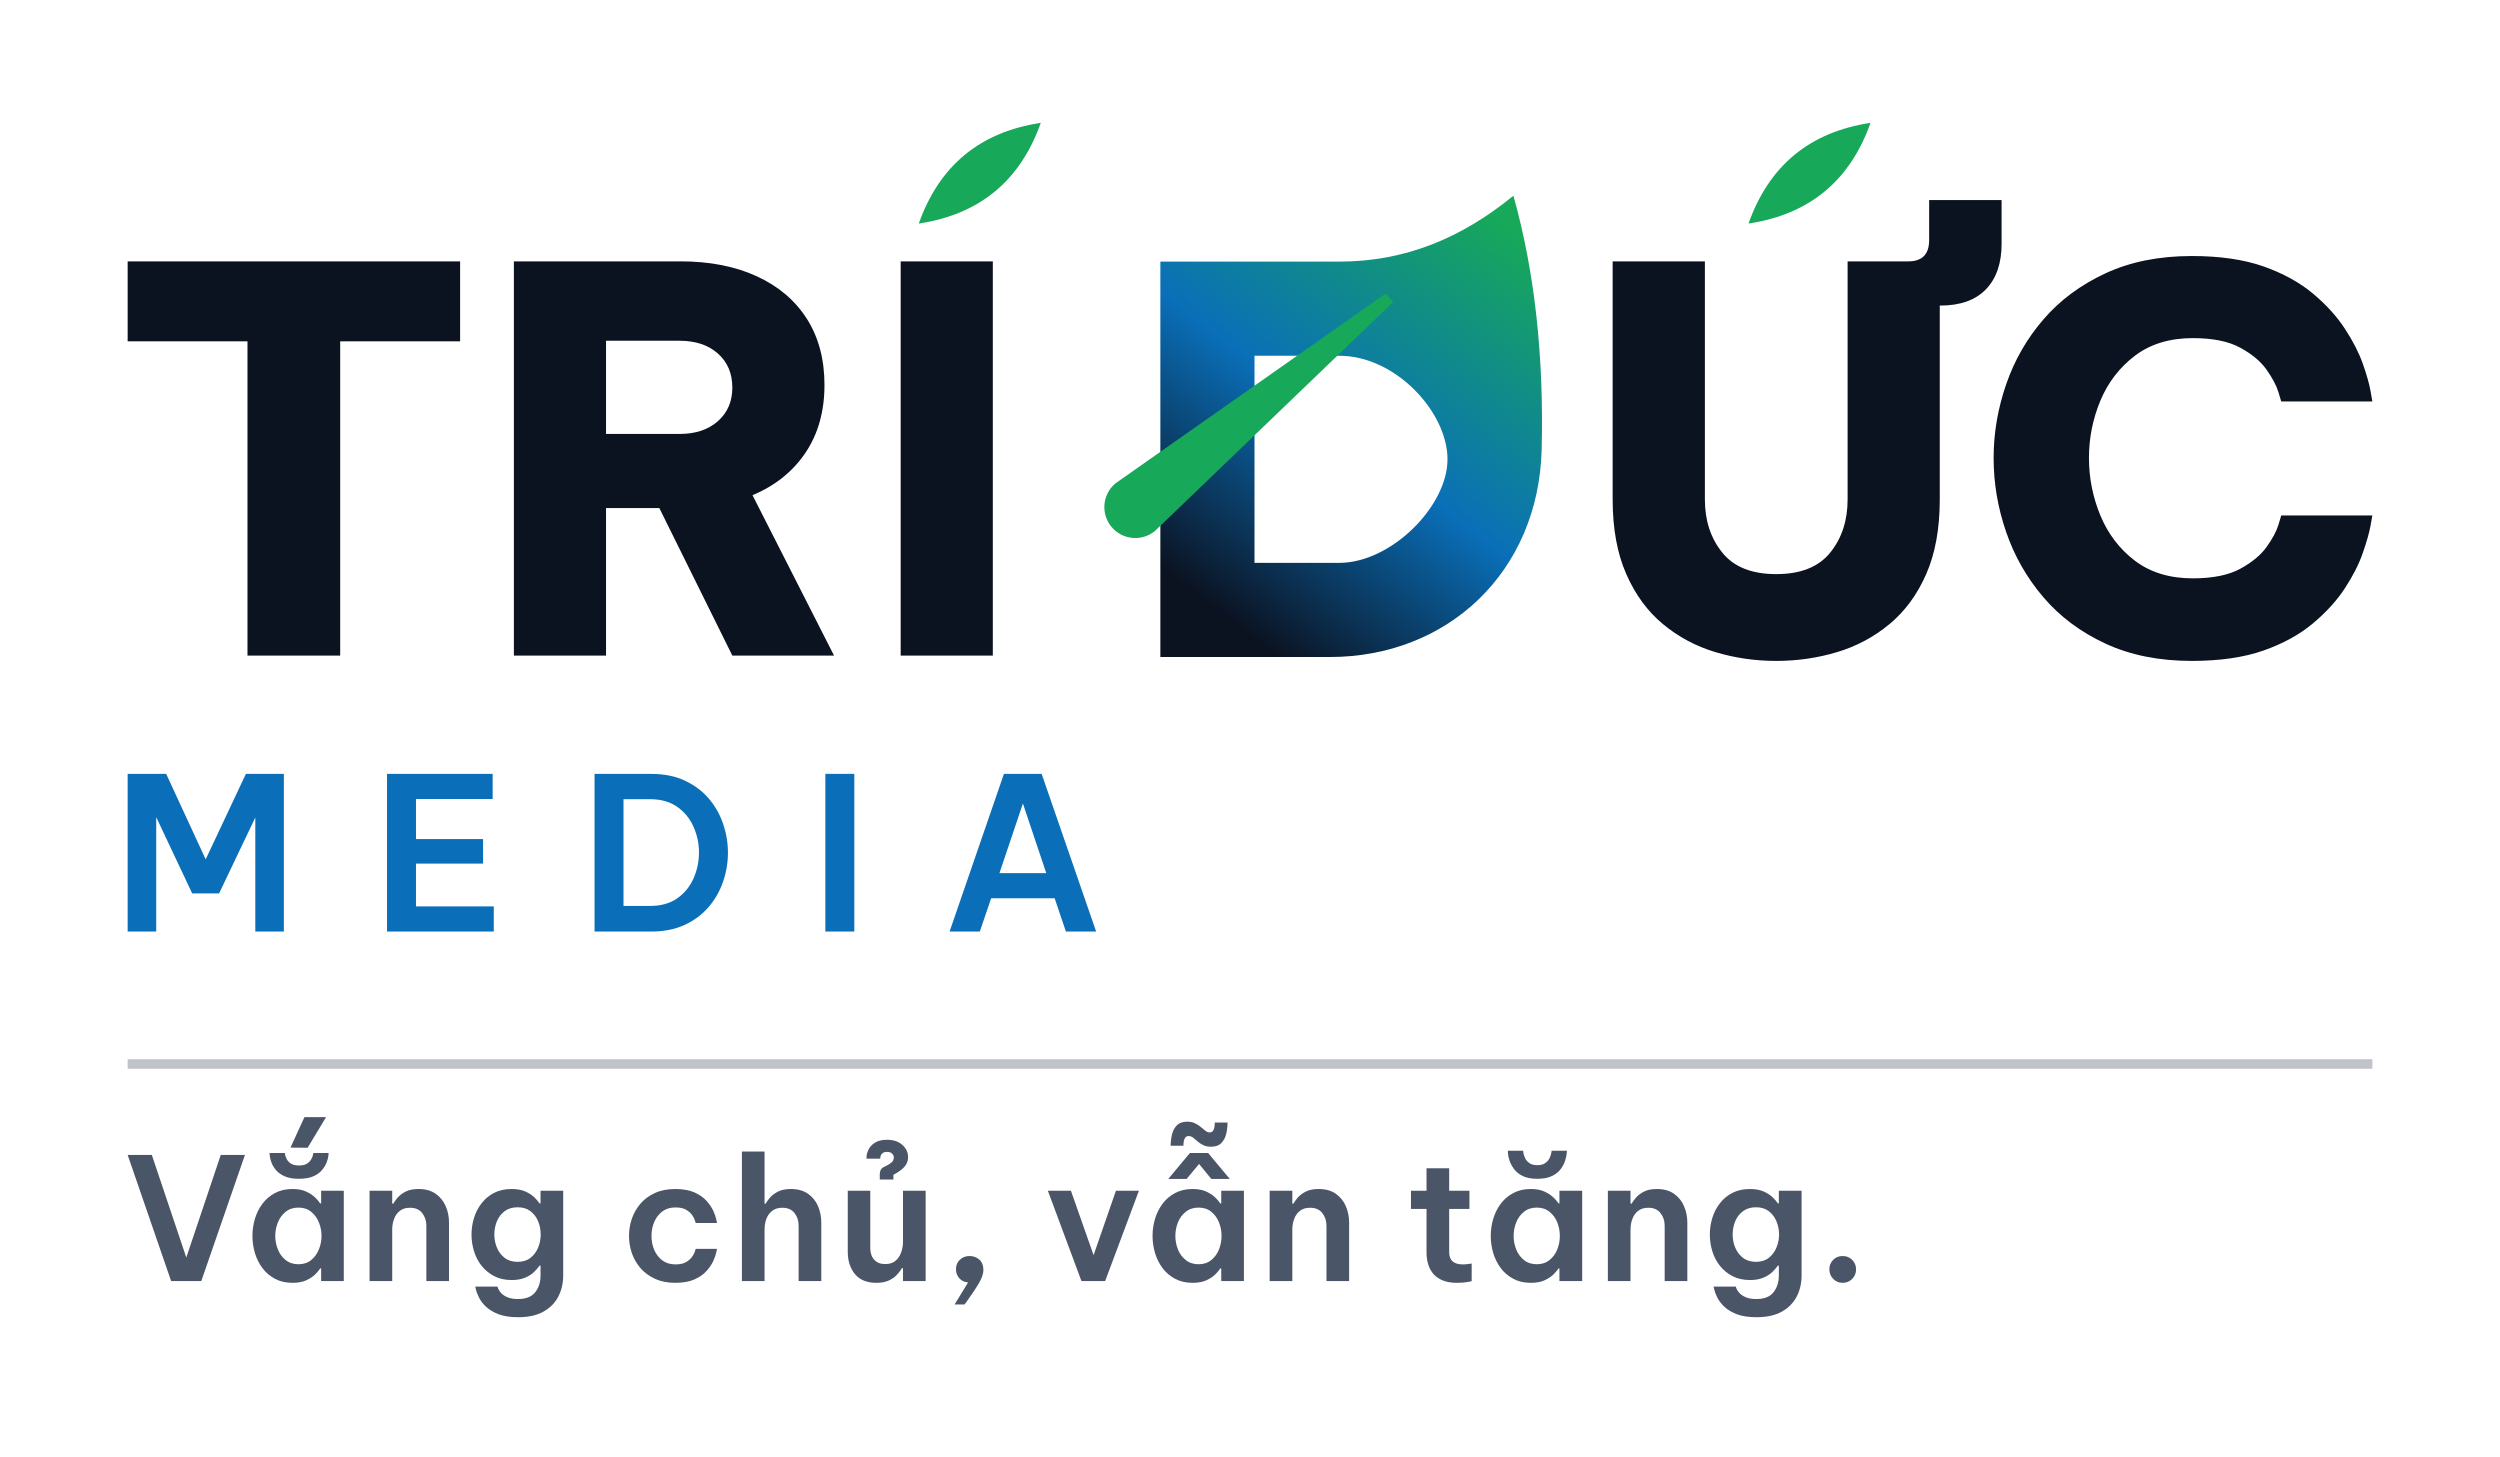
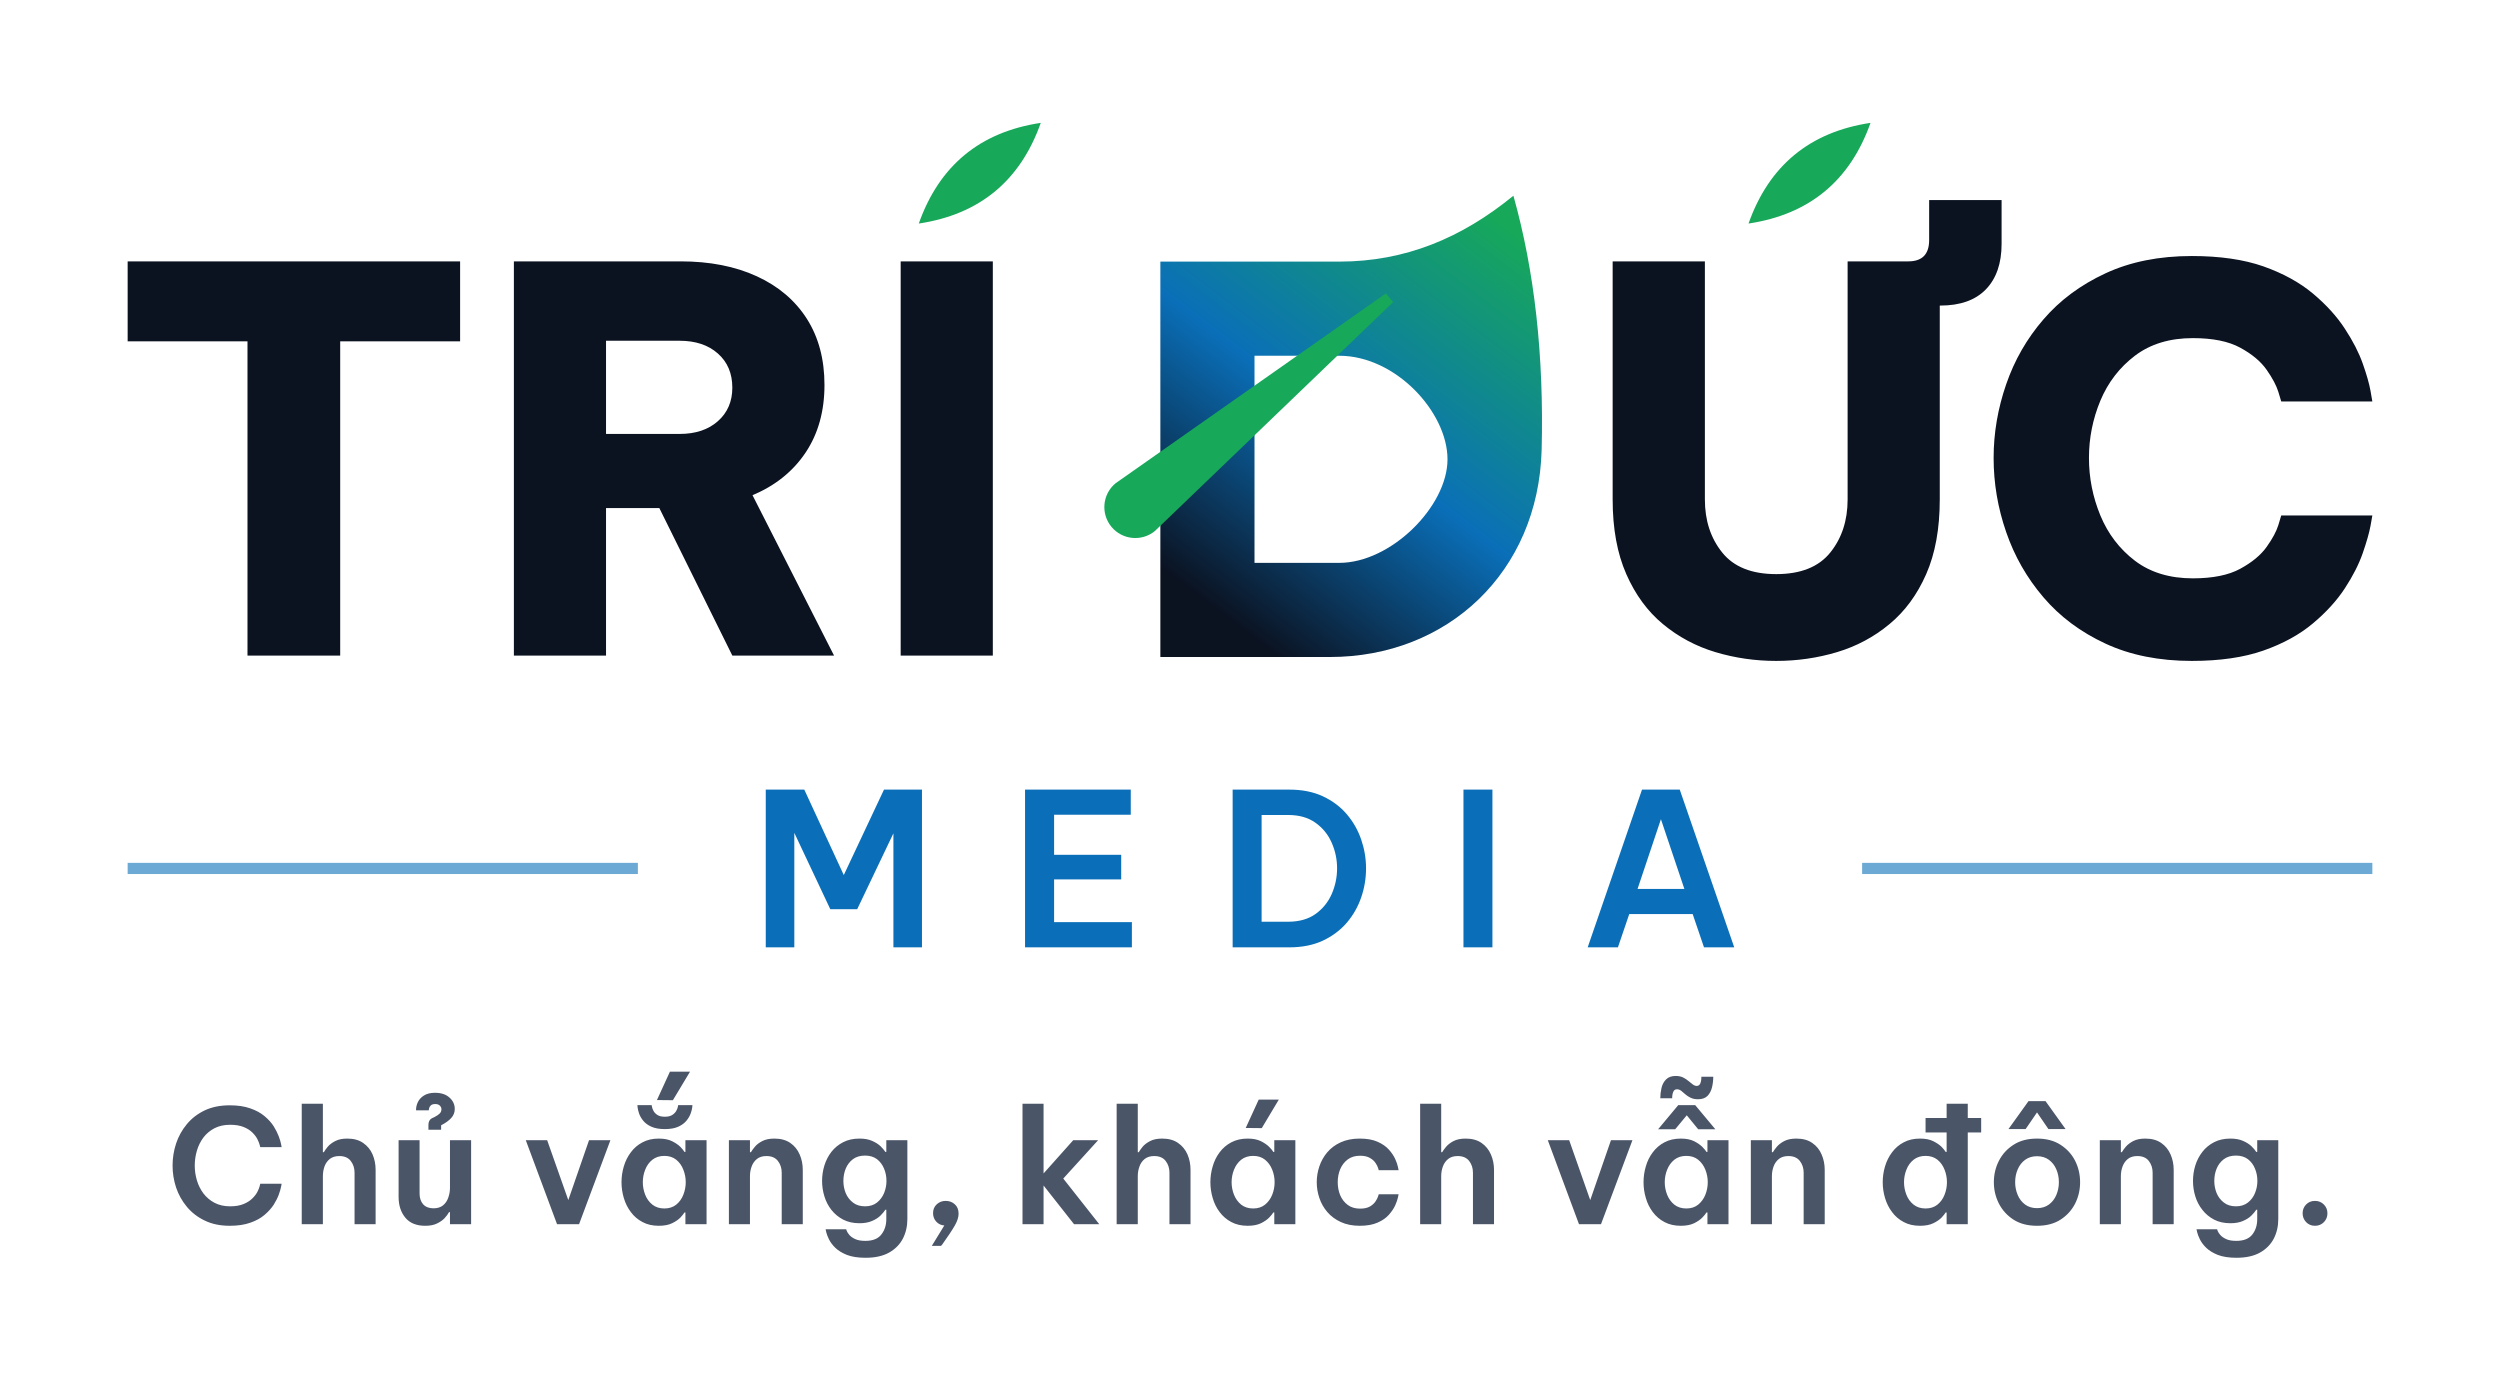
- <svg xmlns="http://www.w3.org/2000/svg" viewBox="-13.53 -14.76 313.35 182.57" role="img" aria-label="Trí Đức Media">
+ <svg xmlns="http://www.w3.org/2000/svg" viewBox="-13.53 -14.76 313.35 174.41" role="img" aria-label="Trí Đức Media">
  <defs>
    <linearGradient id="ht-color-g" gradientUnits="userSpaceOnUse" x1="22" y1="102" x2="97" y2="4">
      <stop offset="0.12" stop-color="#0B1220" />
      <stop offset="0.5" stop-color="#0A6FB8" />
      <stop offset="0.95" stop-color="#17A85A" />
    </linearGradient>
  </defs>
  <path fill="#0B1220" d="M29.11 67.41L17.49 67.41L17.49 28.02L2.47 28.02L2.47 18.00L44.14 18.00L44.14 28.02L29.11 28.02L29.11 67.41ZM62.43 67.41L50.88 67.41L50.88 18.00L71.78 18.00Q77.26 18.00 81.33 19.87Q85.40 21.74 87.61 25.21Q89.81 28.68 89.81 33.49L89.81 33.49Q89.81 38.43 87.44 41.97Q85.07 45.51 80.79 47.31L80.79 47.31L91.01 67.41L78.26 67.41L69.11 48.92L62.43 48.92L62.43 67.41ZM71.65 27.95L71.65 27.95L62.43 27.95L62.43 39.63L71.65 39.63Q74.65 39.63 76.45 38.03Q78.26 36.43 78.26 33.83L78.26 33.83Q78.26 31.15 76.45 29.55Q74.65 27.95 71.65 27.95ZM110.91 67.41L99.36 67.41L99.36 18.00L110.91 18.00L110.91 67.41ZM209.10 68.08L209.10 68.08Q205.16 68.08 201.49 66.98Q197.82 65.88 194.91 63.47Q192.01 61.07 190.31 57.20Q188.60 53.32 188.60 47.85L188.60 47.85L188.60 18.00L200.16 18.00L200.16 47.85Q200.16 51.79 202.33 54.49Q204.50 57.20 209.10 57.20L209.10 57.20Q213.71 57.20 215.88 54.49Q218.05 51.79 218.05 47.85L218.05 47.85L218.05 18.00L225.66 18.00Q228.27 18.00 228.27 15.33L228.27 15.33L228.27 10.32L237.35 10.32L237.35 15.80Q237.35 19.47 235.38 21.51Q233.41 23.54 229.67 23.54L229.67 23.54L229.60 23.54L229.60 47.85Q229.60 53.32 227.90 57.20Q226.20 61.07 223.29 63.47Q220.39 65.88 216.72 66.98Q213.04 68.08 209.10 68.08ZM261.19 68.08L261.19 68.08Q255.04 68.08 250.37 65.91Q245.69 63.74 242.59 60.10Q239.48 56.46 237.92 51.92Q236.35 47.38 236.35 42.64L236.35 42.64Q236.35 37.97 237.92 33.42Q239.48 28.88 242.59 25.28Q245.69 21.67 250.37 19.50Q255.04 17.33 261.19 17.33L261.19 17.33Q266.46 17.33 270.17 18.63Q273.87 19.94 276.38 22.04Q278.88 24.14 280.38 26.45Q281.89 28.75 282.62 30.82Q283.35 32.89 283.59 34.23Q283.82 35.56 283.82 35.56L283.82 35.56L272.40 35.56Q272.40 35.56 272.04 34.36Q271.67 33.16 270.57 31.59Q269.47 30.02 267.26 28.82Q265.06 27.62 261.32 27.62L261.32 27.62Q256.98 27.62 254.07 29.82Q251.17 32.02 249.73 35.46Q248.30 38.90 248.30 42.64L248.30 42.64Q248.30 46.38 249.73 49.85Q251.17 53.32 254.07 55.53Q256.98 57.73 261.32 57.73L261.32 57.73Q265.06 57.73 267.26 56.53Q269.47 55.33 270.57 53.79Q271.67 52.25 272.04 51.05Q272.40 49.85 272.40 49.85L272.40 49.85L283.82 49.85Q283.82 49.85 283.59 51.15Q283.35 52.45 282.62 54.56Q281.89 56.66 280.38 58.97Q278.88 61.27 276.38 63.37Q273.87 65.48 270.17 66.78Q266.46 68.08 261.19 68.08Z" />
  <g transform="translate(118.93 7.41) scale(0.59)">
    <path fill="url(#ht-color-g)" fill-rule="evenodd" d="M22 18H60C74 18 86 13 97 4C101.5 20 103.5 38 103 58C102.3 84 83 102 58 102H22ZM42 38H60C72 38 83 50 83 60C83 70 71 82 60 82H42Z" />
    <path fill="#17A85A" d="M20.83 75.24L71.45 26.6L69.92 24.75L12.47 65.1A6.571 6.571 0 0 0 20.83 75.24Z" />
  </g>
  <path fill="#17A85A" d="M101.63 13.26Q113.06 11.54 116.92 0.64Q105.49 2.36 101.63 13.26ZM205.63 13.26Q217.06 11.54 220.92 0.64Q209.49 2.36 205.63 13.26Z" />
-   <path fill="#0A6FB8" d="M6.05 102.00L2.47 102.00L2.47 82.24L7.30 82.24L12.25 92.95L17.29 82.24L22.05 82.24L22.05 102.00L18.47 102.00L18.47 87.71L13.93 97.22L10.56 97.22L6.05 87.66L6.05 102.00ZM48.36 102.00L34.98 102.00L34.98 82.24L48.22 82.24L48.22 85.39L38.61 85.39L38.61 90.41L47.02 90.41L47.02 93.48L38.61 93.48L38.61 98.85L48.36 98.85L48.36 102.00ZM68.09 102.00L60.99 102.00L60.99 82.24L68.09 82.24Q70.50 82.24 72.30 83.08Q74.10 83.92 75.31 85.33Q76.51 86.75 77.11 88.51Q77.71 90.27 77.71 92.12L77.71 92.12Q77.71 93.96 77.11 95.72Q76.51 97.49 75.31 98.90Q74.10 100.32 72.30 101.16Q70.50 102.00 68.09 102.00L68.09 102.00ZM67.93 85.41L67.93 85.41L64.62 85.41L64.62 98.79L67.93 98.79Q70.02 98.79 71.38 97.82Q72.74 96.85 73.41 95.31Q74.08 93.77 74.08 92.09L74.08 92.09Q74.08 90.43 73.41 88.90Q72.74 87.36 71.38 86.39Q70.02 85.41 67.93 85.41ZM93.55 102.00L89.92 102.00L89.92 82.24L93.55 82.24L93.55 102.00ZM109.28 102.00L105.49 102.00L112.30 82.24L117.03 82.24L123.86 102.00L120.07 102.00L118.66 97.83L110.70 97.83L109.28 102.00ZM114.68 85.95L111.74 94.68L117.61 94.68L114.68 85.95Z" />
-   <rect x="2.47" y="118" width="281.35" height="1.2" fill="#4B5568" opacity="0.35" />
-   <path fill="#4B5568" d="M11.70 145.81L7.92 145.81L2.47 130L5.50 130L9.82 142.86L14.14 130L17.17 130L11.70 145.81ZM27.34 125.26L25.03 129.10L22.88 129.08L24.63 125.26L27.34 125.26ZM23.94 132.99L23.94 132.99Q22.83 132.99 22.13 132.67Q21.42 132.35 21.03 131.86Q20.63 131.37 20.47 130.89Q20.31 130.41 20.28 130.09Q20.25 129.76 20.25 129.76L20.25 129.76L22.17 129.76Q22.17 129.76 22.21 130Q22.26 130.24 22.42 130.54Q22.58 130.85 22.94 131.09Q23.30 131.32 23.94 131.32L23.94 131.32Q24.59 131.32 24.95 131.09Q25.31 130.85 25.48 130.54Q25.65 130.24 25.70 130Q25.74 129.76 25.74 129.76L25.74 129.76L27.66 129.76Q27.66 129.76 27.63 130.09Q27.60 130.41 27.43 130.89Q27.26 131.37 26.86 131.86Q26.47 132.35 25.76 132.67Q25.06 132.99 23.94 132.99ZM23.13 134.27L23.13 134.27Q24.22 134.27 24.93 134.63Q25.63 134.98 26.04 135.40Q26.44 135.81 26.59 136.07L26.59 136.07L26.72 136.07L26.72 134.49L29.56 134.49L29.56 145.81L26.72 145.81L26.72 144.23L26.59 144.23Q26.44 144.49 26.04 144.91Q25.63 145.34 24.93 145.68Q24.22 146.03 23.13 146.03L23.13 146.03Q21.87 146.03 20.93 145.52Q19.99 145.02 19.36 144.18Q18.73 143.33 18.42 142.29Q18.11 141.24 18.11 140.15L18.11 140.15Q18.11 139.06 18.42 138.01Q18.73 136.97 19.36 136.12Q19.99 135.28 20.93 134.78Q21.87 134.27 23.13 134.27ZM23.88 136.60L23.88 136.60Q22.92 136.60 22.27 137.13Q21.62 137.65 21.30 138.46Q20.97 139.27 20.97 140.15L20.97 140.15Q20.97 141.03 21.30 141.84Q21.62 142.65 22.27 143.17Q22.92 143.70 23.88 143.70L23.88 143.70Q24.84 143.70 25.48 143.17Q26.12 142.65 26.44 141.84Q26.77 141.03 26.77 140.15L26.77 140.15Q26.77 139.27 26.44 138.46Q26.12 137.65 25.48 137.13Q24.84 136.60 23.88 136.60ZM35.63 145.81L32.79 145.81L32.79 134.49L35.63 134.49L35.63 136.11L35.76 136.11Q35.93 135.81 36.29 135.37Q36.66 134.94 37.30 134.60Q37.94 134.27 38.92 134.27L38.92 134.27Q40.23 134.27 41.07 134.86Q41.91 135.45 42.33 136.41Q42.75 137.37 42.75 138.48L42.75 138.48L42.75 145.81L39.91 145.81L39.91 138.87Q39.91 137.95 39.39 137.29Q38.88 136.62 37.85 136.62L37.85 136.62Q37.06 136.62 36.57 137.02Q36.08 137.41 35.86 138.03Q35.63 138.65 35.63 139.34L35.63 139.34L35.63 145.81ZM51.42 150.34L51.42 150.34Q49.91 150.34 48.91 149.95Q47.92 149.55 47.34 148.98Q46.76 148.42 46.49 147.84Q46.21 147.26 46.12 146.88Q46.04 146.50 46.04 146.50L46.04 146.50L48.82 146.50Q48.82 146.50 48.90 146.73Q48.99 146.97 49.25 147.28Q49.52 147.59 50.03 147.82Q50.55 148.06 51.40 148.06L51.40 148.06Q52.90 148.06 53.56 147.20Q54.22 146.35 54.22 145.13L54.22 145.13L54.22 143.87L54.09 143.87Q53.86 144.23 53.42 144.66Q52.98 145.09 52.29 145.38Q51.59 145.68 50.61 145.68L50.61 145.68Q49.35 145.68 48.41 145.19Q47.47 144.70 46.83 143.89Q46.19 143.08 45.88 142.06Q45.57 141.05 45.57 139.98L45.57 139.98Q45.57 138.91 45.88 137.90Q46.19 136.88 46.83 136.06Q47.47 135.23 48.41 134.75Q49.35 134.27 50.61 134.27L50.61 134.27Q51.59 134.27 52.29 134.57Q52.98 134.87 53.42 135.29Q53.86 135.71 54.09 136.07L54.09 136.07L54.22 136.07L54.22 134.49L57.06 134.49L57.06 145.11Q57.06 146.58 56.44 147.77Q55.82 148.95 54.57 149.65Q53.32 150.34 51.42 150.34ZM51.36 143.40L51.36 143.40Q52.32 143.40 52.96 142.90Q53.60 142.39 53.92 141.61Q54.24 140.83 54.24 139.98L54.24 139.98Q54.24 139.10 53.92 138.32Q53.60 137.54 52.96 137.05Q52.32 136.56 51.36 136.56L51.36 136.56Q50.38 136.56 49.72 137.05Q49.07 137.54 48.75 138.32Q48.43 139.10 48.43 139.98L48.43 139.98Q48.43 140.83 48.75 141.61Q49.07 142.39 49.72 142.90Q50.38 143.40 51.36 143.40ZM71.10 146.03L71.10 146.03Q69.65 146.03 68.56 145.52Q67.47 145.02 66.74 144.18Q66.02 143.33 65.66 142.29Q65.31 141.24 65.31 140.15L65.31 140.15Q65.31 139.06 65.66 138.01Q66.02 136.97 66.73 136.12Q67.45 135.28 68.54 134.78Q69.63 134.27 71.10 134.27L71.10 134.27Q72.56 134.27 73.52 134.70Q74.48 135.13 75.04 135.77Q75.61 136.41 75.89 137.04Q76.17 137.67 76.25 138.10Q76.34 138.53 76.34 138.53L76.34 138.53L73.67 138.53Q73.67 138.53 73.58 138.24Q73.50 137.95 73.24 137.56Q72.98 137.18 72.48 136.88Q71.98 136.58 71.14 136.58L71.14 136.58Q70.16 136.58 69.49 137.08Q68.82 137.59 68.47 138.40Q68.13 139.21 68.13 140.15L68.13 140.15Q68.13 141.09 68.47 141.90Q68.82 142.71 69.49 143.22Q70.16 143.72 71.14 143.72L71.14 143.72Q71.98 143.72 72.48 143.42Q72.98 143.12 73.24 142.73Q73.50 142.35 73.58 142.06Q73.67 141.77 73.67 141.77L73.67 141.77L76.34 141.77Q76.34 141.77 76.25 142.20Q76.17 142.63 75.89 143.26Q75.61 143.89 75.04 144.53Q74.48 145.17 73.52 145.60Q72.56 146.03 71.10 146.03ZM82.30 145.81L79.46 145.81L79.46 129.57L82.30 129.57L82.30 136.11L82.43 136.11Q82.60 135.81 82.96 135.37Q83.32 134.94 83.97 134.60Q84.61 134.27 85.59 134.27L85.59 134.27Q86.89 134.27 87.74 134.86Q88.58 135.45 89.00 136.41Q89.41 137.37 89.41 138.48L89.41 138.48L89.41 145.81L86.57 145.81L86.57 138.87Q86.57 137.95 86.06 137.29Q85.55 136.62 84.52 136.62L84.52 136.62Q83.73 136.62 83.24 137.02Q82.75 137.41 82.52 138.03Q82.30 138.65 82.30 139.34L82.30 139.34L82.30 145.81ZM98.45 133.08L96.74 133.08L96.74 132.39Q96.74 132.14 96.85 131.90Q96.96 131.67 97.23 131.52L97.23 131.52L97.55 131.37Q98.02 131.13 98.26 130.90Q98.50 130.66 98.50 130.32L98.50 130.32Q98.50 130.04 98.28 129.83Q98.07 129.62 97.66 129.62L97.66 129.62Q97.26 129.62 97.06 129.80Q96.87 129.98 96.83 130.19Q96.79 130.41 96.79 130.47L96.79 130.47L95.08 130.47Q95.05 129.91 95.31 129.37Q95.57 128.82 96.14 128.46Q96.72 128.10 97.62 128.10L97.62 128.10Q98.86 128.10 99.57 128.74Q100.29 129.38 100.29 130.28L100.29 130.28Q100.29 130.98 99.82 131.50Q99.35 132.01 98.54 132.44L98.54 132.44L98.45 132.48L98.45 133.08ZM96.32 146.03L96.32 146.03Q94.54 146.03 93.63 144.94Q92.73 143.85 92.73 142.14L92.73 142.14L92.73 134.49L95.55 134.49L95.55 141.67Q95.55 142.59 96.04 143.13Q96.53 143.68 97.43 143.68L97.43 143.68Q98.22 143.68 98.71 143.27Q99.20 142.86 99.42 142.22Q99.65 141.58 99.65 140.90L99.65 140.90L99.65 134.49L102.49 134.49L102.49 145.81L99.65 145.81L99.65 144.19L99.52 144.19Q99.31 144.57 98.91 145.00Q98.52 145.43 97.89 145.73Q97.26 146.03 96.32 146.03ZM107.36 148.74L106.12 148.74L107.81 145.98Q107.15 145.94 106.72 145.47Q106.29 145.00 106.29 144.32L106.29 144.32Q106.29 143.59 106.79 143.13Q107.28 142.67 107.98 142.67L107.98 142.67Q108.73 142.67 109.23 143.13Q109.73 143.59 109.73 144.40L109.73 144.40Q109.73 145.09 109.22 145.98Q108.71 146.88 107.53 148.53L107.53 148.53L107.36 148.74ZM124.99 145.81L122.02 145.81L117.81 134.49L120.70 134.49L123.54 142.56L126.34 134.49L129.22 134.49L124.99 145.81ZM138.28 128.97L138.28 128.97Q137.68 128.97 137.28 128.77Q136.87 128.57 136.57 128.30Q136.27 128.03 136.01 127.83Q135.74 127.63 135.44 127.63L135.44 127.63Q135.10 127.63 134.95 127.96Q134.80 128.29 134.80 128.85L134.80 128.85L133.20 128.85Q133.20 128.16 133.36 127.46Q133.52 126.75 133.98 126.29Q134.43 125.83 135.27 125.83L135.27 125.83Q135.84 125.83 136.26 126.04Q136.68 126.24 136.99 126.51Q137.30 126.77 137.57 126.98Q137.83 127.18 138.11 127.18L138.11 127.18Q138.43 127.18 138.58 126.85Q138.73 126.52 138.73 125.94L138.73 125.94L140.33 125.94Q140.33 126.65 140.17 127.34Q140.01 128.03 139.56 128.50Q139.11 128.97 138.28 128.97ZM135.20 133.01L132.90 133.01L135.61 129.76L137.90 129.76L140.61 133.01L138.30 133.01L136.76 131.13L135.20 133.01ZM135.95 134.27L135.95 134.27Q137.04 134.27 137.75 134.63Q138.45 134.98 138.86 135.40Q139.26 135.81 139.41 136.07L139.41 136.07L139.54 136.07L139.54 134.49L142.38 134.49L142.38 145.81L139.54 145.81L139.54 144.23L139.41 144.23Q139.26 144.49 138.86 144.91Q138.45 145.34 137.75 145.68Q137.04 146.03 135.95 146.03L135.95 146.03Q134.69 146.03 133.75 145.52Q132.81 145.02 132.18 144.18Q131.55 143.33 131.24 142.29Q130.93 141.24 130.93 140.15L130.93 140.15Q130.93 139.06 131.24 138.01Q131.55 136.97 132.18 136.12Q132.81 135.28 133.75 134.78Q134.69 134.27 135.95 134.27ZM136.70 136.60L136.70 136.60Q135.74 136.60 135.09 137.13Q134.43 137.65 134.11 138.46Q133.79 139.27 133.79 140.15L133.79 140.15Q133.79 141.03 134.11 141.84Q134.43 142.65 135.09 143.17Q135.74 143.70 136.70 143.70L136.70 143.70Q137.66 143.70 138.30 143.17Q138.94 142.65 139.26 141.84Q139.58 141.03 139.58 140.15L139.58 140.15Q139.58 139.27 139.26 138.46Q138.94 137.65 138.30 137.13Q137.66 136.60 136.70 136.60ZM148.45 145.81L145.61 145.81L145.61 134.49L148.45 134.49L148.45 136.11L148.58 136.11Q148.75 135.81 149.11 135.37Q149.48 134.94 150.12 134.60Q150.76 134.27 151.74 134.27L151.74 134.27Q153.05 134.27 153.89 134.86Q154.73 135.45 155.15 136.41Q155.57 137.37 155.57 138.48L155.57 138.48L155.57 145.81L152.73 145.81L152.73 138.87Q152.73 137.95 152.21 137.29Q151.70 136.62 150.67 136.62L150.67 136.62Q149.88 136.62 149.39 137.02Q148.90 137.41 148.68 138.03Q148.45 138.65 148.45 139.34L148.45 139.34L148.45 145.81ZM169.09 146.03L169.09 146.03Q167.94 146.03 167.19 145.68Q166.44 145.34 166.03 144.79Q165.61 144.23 165.44 143.57Q165.27 142.91 165.27 142.26L165.27 142.26L165.27 136.77L163.32 136.77L163.32 134.49L165.27 134.49L165.27 131.67L168.11 131.67L168.11 134.49L170.65 134.49L170.65 136.77L168.11 136.77L168.11 142.20Q168.11 143.72 169.82 143.72L169.82 143.72Q170.22 143.72 170.58 143.66Q170.93 143.61 170.93 143.61L170.93 143.61L170.93 145.83Q170.93 145.83 170.39 145.93Q169.84 146.03 169.09 146.03ZM179.16 132.99L179.16 132.99Q178.02 132.99 177.32 132.64Q176.61 132.29 176.23 131.75Q175.84 131.22 175.67 130.69Q175.50 130.17 175.48 129.82Q175.46 129.47 175.46 129.47L175.46 129.47L177.38 129.47Q177.38 129.47 177.41 129.73Q177.45 130 177.61 130.36Q177.77 130.73 178.13 131.00Q178.49 131.28 179.16 131.28L179.16 131.28Q179.82 131.28 180.18 131.00Q180.55 130.73 180.71 130.36Q180.87 130 180.91 129.73Q180.95 129.47 180.95 129.47L180.95 129.47L182.87 129.47Q182.87 129.47 182.84 129.82Q182.81 130.17 182.65 130.69Q182.49 131.22 182.11 131.75Q181.72 132.29 181.00 132.64Q180.29 132.99 179.16 132.99ZM178.34 134.27L178.34 134.27Q179.43 134.27 180.14 134.63Q180.84 134.98 181.25 135.40Q181.66 135.81 181.81 136.07L181.81 136.07L181.93 136.07L181.93 134.49L184.78 134.49L184.78 145.81L181.93 145.81L181.93 144.23L181.81 144.23Q181.66 144.49 181.25 144.91Q180.84 145.34 180.14 145.68Q179.43 146.03 178.34 146.03L178.34 146.03Q177.08 146.03 176.14 145.52Q175.20 145.02 174.57 144.18Q173.94 143.33 173.63 142.29Q173.32 141.24 173.32 140.15L173.32 140.15Q173.32 139.06 173.63 138.01Q173.94 136.97 174.57 136.12Q175.20 135.28 176.14 134.78Q177.08 134.27 178.34 134.27ZM179.09 136.60L179.09 136.60Q178.13 136.60 177.48 137.13Q176.83 137.65 176.51 138.46Q176.19 139.27 176.19 140.15L176.19 140.15Q176.19 141.03 176.51 141.84Q176.83 142.65 177.48 143.17Q178.13 143.70 179.09 143.70L179.09 143.70Q180.05 143.70 180.69 143.17Q181.34 142.65 181.66 141.84Q181.98 141.03 181.98 140.15L181.98 140.15Q181.98 139.27 181.66 138.46Q181.34 137.65 180.69 137.13Q180.05 136.60 179.09 136.60ZM190.84 145.81L188.00 145.81L188.00 134.49L190.84 134.49L190.84 136.11L190.97 136.11Q191.14 135.81 191.51 135.37Q191.87 134.94 192.51 134.60Q193.15 134.27 194.13 134.27L194.13 134.27Q195.44 134.27 196.28 134.86Q197.13 135.45 197.54 136.41Q197.96 137.37 197.96 138.48L197.96 138.48L197.96 145.81L195.12 145.81L195.12 138.87Q195.12 137.95 194.60 137.29Q194.09 136.62 193.07 136.62L193.07 136.62Q192.28 136.62 191.78 137.02Q191.29 137.41 191.07 138.03Q190.84 138.65 190.84 139.34L190.84 139.34L190.84 145.81ZM206.63 150.34L206.63 150.34Q205.12 150.34 204.12 149.95Q203.13 149.55 202.55 148.98Q201.98 148.42 201.70 147.84Q201.42 147.26 201.34 146.88Q201.25 146.50 201.25 146.50L201.25 146.50L204.03 146.50Q204.03 146.50 204.11 146.73Q204.20 146.97 204.47 147.28Q204.73 147.59 205.25 147.82Q205.76 148.06 206.61 148.06L206.61 148.06Q208.11 148.06 208.77 147.20Q209.43 146.35 209.43 145.13L209.43 145.13L209.43 143.87L209.31 143.87Q209.07 144.23 208.63 144.66Q208.19 145.09 207.50 145.38Q206.81 145.68 205.82 145.68L205.82 145.68Q204.56 145.68 203.62 145.19Q202.68 144.70 202.04 143.89Q201.40 143.08 201.09 142.06Q200.78 141.05 200.78 139.98L200.78 139.98Q200.78 138.91 201.09 137.90Q201.40 136.88 202.04 136.06Q202.68 135.23 203.62 134.75Q204.56 134.27 205.82 134.27L205.82 134.27Q206.81 134.27 207.50 134.57Q208.19 134.87 208.63 135.29Q209.07 135.71 209.31 136.07L209.31 136.07L209.43 136.07L209.43 134.49L212.28 134.49L212.28 145.11Q212.28 146.58 211.66 147.77Q211.04 148.95 209.79 149.65Q208.54 150.34 206.63 150.34ZM206.57 143.40L206.57 143.40Q207.53 143.40 208.17 142.90Q208.81 142.39 209.13 141.61Q209.46 140.83 209.46 139.98L209.46 139.98Q209.46 139.10 209.13 138.32Q208.81 137.54 208.17 137.05Q207.53 136.56 206.57 136.56L206.57 136.56Q205.59 136.56 204.94 137.05Q204.28 137.54 203.96 138.32Q203.64 139.10 203.64 139.98L203.64 139.98Q203.64 140.83 203.96 141.61Q204.28 142.39 204.94 142.90Q205.59 143.40 206.57 143.40ZM217.43 146.03L217.43 146.03Q216.70 146.03 216.23 145.52Q215.76 145.02 215.76 144.34L215.76 144.34Q215.76 143.65 216.23 143.16Q216.70 142.67 217.43 142.67L217.43 142.67Q218.15 142.67 218.63 143.16Q219.11 143.65 219.11 144.34L219.11 144.34Q219.11 145.04 218.63 145.53Q218.15 146.03 217.43 146.03Z" />
+   <path fill="#0A6FB8" d="M86.03 103.98L82.45 103.98L82.45 84.21L87.28 84.21L92.23 94.92L97.27 84.21L102.03 84.21L102.03 103.98L98.45 103.98L98.45 89.69L93.91 99.20L90.54 99.20L86.03 89.63L86.03 103.98ZM128.34 103.98L114.95 103.98L114.95 84.21L128.20 84.21L128.20 87.36L118.59 87.36L118.59 92.38L127.00 92.38L127.00 95.46L118.59 95.46L118.59 100.82L128.34 100.82L128.34 103.98ZM148.07 103.98L140.97 103.98L140.97 84.21L148.07 84.21Q150.48 84.21 152.28 85.05Q154.08 85.89 155.29 87.31Q156.49 88.73 157.09 90.49Q157.69 92.25 157.69 94.09L157.69 94.09Q157.69 95.94 157.09 97.70Q156.49 99.46 155.29 100.88Q154.08 102.29 152.28 103.14Q150.48 103.98 148.07 103.98L148.07 103.98ZM147.91 87.39L147.91 87.39L144.60 87.39L144.60 100.77L147.91 100.77Q150.00 100.77 151.36 99.80Q152.72 98.82 153.39 97.29Q154.06 95.75 154.06 94.07L154.06 94.07Q154.06 92.41 153.39 90.88Q152.72 89.34 151.36 88.37Q150.00 87.39 147.91 87.39ZM173.53 103.98L169.90 103.98L169.90 84.21L173.53 84.21L173.53 103.98ZM189.26 103.98L185.47 103.98L192.28 84.21L197.01 84.21L203.84 103.98L200.05 103.98L198.63 99.81L190.68 99.81L189.26 103.98ZM194.65 87.92L191.72 96.66L197.59 96.66L194.65 87.92Z" />
+   <rect x="2.47" y="93.39" width="63.95" height="1.4" fill="#0A6FB8" opacity="0.6" />
+   <rect x="219.87" y="93.39" width="63.95" height="1.4" fill="#0A6FB8" opacity="0.6" />
+   <path fill="#4B5568" d="M15.27 138.88L15.27 138.88Q13.48 138.88 12.14 138.23Q10.80 137.59 9.90 136.51Q8.99 135.42 8.54 134.08Q8.10 132.74 8.10 131.33L8.10 131.33Q8.10 129.92 8.54 128.57Q8.99 127.22 9.90 126.13Q10.80 125.05 12.14 124.41Q13.48 123.78 15.27 123.78L15.27 123.78Q16.76 123.78 17.83 124.16Q18.91 124.53 19.62 125.13Q20.34 125.73 20.77 126.40Q21.19 127.08 21.41 127.67Q21.63 128.27 21.70 128.65Q21.77 129.02 21.77 129.02L21.77 129.02L19.09 129.02Q19.09 129.02 19.02 128.75Q18.95 128.47 18.74 128.04Q18.53 127.61 18.11 127.20Q17.70 126.78 17.01 126.50Q16.32 126.22 15.31 126.22L15.31 126.22Q14.20 126.22 13.36 126.65Q12.53 127.08 11.97 127.81Q11.42 128.55 11.15 129.46Q10.88 130.38 10.88 131.33L10.88 131.33Q10.88 132.28 11.15 133.19Q11.42 134.09 11.97 134.83Q12.53 135.56 13.36 136.00Q14.20 136.44 15.31 136.44L15.31 136.44Q16.32 136.44 17.01 136.15Q17.70 135.86 18.11 135.44Q18.53 135.03 18.74 134.61Q18.95 134.19 19.02 133.90Q19.09 133.61 19.09 133.61L19.09 133.61L21.77 133.61Q21.77 133.61 21.70 133.99Q21.63 134.37 21.41 134.98Q21.19 135.58 20.77 136.25Q20.34 136.91 19.62 137.52Q18.91 138.13 17.83 138.50Q16.76 138.88 15.27 138.88ZM26.94 138.68L24.29 138.68L24.29 123.58L26.94 123.58L26.94 129.66L27.06 129.66Q27.21 129.38 27.55 128.97Q27.89 128.57 28.49 128.26Q29.08 127.95 30.00 127.95L30.00 127.95Q31.21 127.95 31.99 128.50Q32.78 129.04 33.17 129.94Q33.55 130.83 33.55 131.87L33.55 131.87L33.55 138.68L30.91 138.68L30.91 132.22Q30.91 131.37 30.43 130.75Q29.96 130.14 29.00 130.14L29.00 130.14Q28.27 130.14 27.81 130.50Q27.35 130.87 27.14 131.45Q26.94 132.02 26.94 132.66L26.94 132.66L26.94 138.68ZM41.76 126.84L40.17 126.84L40.17 126.20Q40.17 125.96 40.27 125.75Q40.37 125.53 40.63 125.39L40.63 125.39L40.93 125.25Q41.36 125.03 41.58 124.81Q41.80 124.59 41.80 124.27L41.80 124.27Q41.80 124.02 41.60 123.82Q41.40 123.62 41.03 123.62L41.03 123.62Q40.65 123.62 40.47 123.79Q40.29 123.96 40.25 124.16Q40.21 124.35 40.21 124.41L40.21 124.41L38.62 124.41Q38.60 123.90 38.84 123.39Q39.08 122.88 39.61 122.55Q40.15 122.21 40.99 122.21L40.99 122.21Q42.14 122.21 42.80 122.80Q43.47 123.40 43.47 124.23L43.47 124.23Q43.47 124.89 43.03 125.37Q42.60 125.84 41.84 126.24L41.84 126.24L41.76 126.28L41.76 126.84ZM39.77 138.88L39.77 138.88Q38.12 138.88 37.28 137.87Q36.43 136.85 36.43 135.26L36.43 135.26L36.43 128.15L39.06 128.15L39.06 134.83Q39.06 135.68 39.51 136.19Q39.97 136.69 40.81 136.69L40.81 136.69Q41.54 136.69 42.00 136.32Q42.46 135.94 42.66 135.34Q42.87 134.75 42.87 134.11L42.87 134.11L42.87 128.15L45.52 128.15L45.52 138.68L42.87 138.68L42.87 137.17L42.75 137.17Q42.56 137.53 42.19 137.93Q41.82 138.32 41.23 138.60Q40.65 138.88 39.77 138.88ZM59.05 138.68L56.29 138.68L52.37 128.15L55.05 128.15L57.70 135.66L60.30 128.15L62.98 128.15L59.05 138.68ZM72.96 119.56L70.81 123.14L68.81 123.12L70.44 119.56L72.96 119.56ZM69.80 126.76L69.80 126.76Q68.77 126.76 68.11 126.46Q67.45 126.16 67.09 125.71Q66.72 125.25 66.57 124.80Q66.42 124.35 66.39 124.06Q66.36 123.76 66.36 123.76L66.36 123.76L68.15 123.76Q68.15 123.76 68.19 123.98Q68.23 124.20 68.38 124.48Q68.53 124.77 68.87 124.99Q69.20 125.21 69.80 125.21L69.80 125.21Q70.40 125.21 70.73 124.99Q71.07 124.77 71.23 124.48Q71.39 124.20 71.43 123.98Q71.47 123.76 71.47 123.76L71.47 123.76L73.26 123.76Q73.26 123.76 73.23 124.06Q73.20 124.35 73.04 124.80Q72.88 125.25 72.51 125.71Q72.14 126.16 71.49 126.46Q70.83 126.76 69.80 126.76ZM69.04 127.95L69.04 127.95Q70.06 127.95 70.71 128.28Q71.37 128.61 71.75 128.99Q72.12 129.38 72.26 129.62L72.26 129.62L72.38 129.62L72.38 128.15L75.03 128.15L75.03 138.68L72.38 138.68L72.38 137.21L72.26 137.21Q72.12 137.45 71.75 137.85Q71.37 138.24 70.71 138.56Q70.06 138.88 69.04 138.88L69.04 138.88Q67.87 138.88 67.00 138.41Q66.12 137.95 65.54 137.16Q64.95 136.38 64.66 135.40Q64.37 134.43 64.37 133.42L64.37 133.42Q64.37 132.40 64.66 131.43Q64.95 130.45 65.54 129.67Q66.12 128.88 67.00 128.42Q67.87 127.95 69.04 127.95ZM69.74 130.12L69.74 130.12Q68.85 130.12 68.24 130.60Q67.63 131.09 67.34 131.85Q67.04 132.60 67.04 133.42L67.04 133.42Q67.04 134.23 67.34 134.99Q67.63 135.74 68.24 136.23Q68.85 136.71 69.74 136.71L69.74 136.71Q70.63 136.71 71.23 136.23Q71.83 135.74 72.12 134.99Q72.42 134.23 72.42 133.42L72.42 133.42Q72.42 132.60 72.12 131.85Q71.83 131.09 71.23 130.60Q70.63 130.12 69.74 130.12ZM80.47 138.68L77.83 138.68L77.83 128.15L80.47 128.15L80.47 129.66L80.59 129.66Q80.75 129.38 81.09 128.97Q81.42 128.57 82.02 128.26Q82.62 127.95 83.53 127.95L83.53 127.95Q84.74 127.95 85.53 128.50Q86.31 129.04 86.70 129.94Q87.09 130.83 87.09 131.87L87.09 131.87L87.09 138.68L84.45 138.68L84.45 132.22Q84.45 131.37 83.97 130.75Q83.49 130.14 82.54 130.14L82.54 130.14Q81.80 130.14 81.35 130.50Q80.89 130.87 80.68 131.45Q80.47 132.02 80.47 132.66L80.47 132.66L80.47 138.68ZM94.96 142.89L94.96 142.89Q93.55 142.89 92.62 142.53Q91.70 142.16 91.16 141.63Q90.63 141.11 90.37 140.57Q90.11 140.03 90.03 139.68Q89.95 139.32 89.95 139.32L89.95 139.32L92.53 139.32Q92.53 139.32 92.61 139.54Q92.69 139.75 92.94 140.04Q93.19 140.33 93.67 140.55Q94.14 140.77 94.94 140.77L94.94 140.77Q96.33 140.77 96.94 139.97Q97.56 139.18 97.56 138.05L97.56 138.05L97.56 136.87L97.44 136.87Q97.22 137.21 96.82 137.61Q96.41 138.01 95.76 138.28Q95.12 138.56 94.20 138.56L94.20 138.56Q93.03 138.56 92.16 138.11Q91.28 137.65 90.68 136.89Q90.09 136.14 89.80 135.19Q89.51 134.25 89.51 133.26L89.51 133.26Q89.51 132.26 89.80 131.32Q90.09 130.38 90.68 129.61Q91.28 128.85 92.16 128.40Q93.03 127.95 94.20 127.95L94.20 127.95Q95.12 127.95 95.76 128.23Q96.41 128.51 96.82 128.89Q97.22 129.28 97.44 129.62L97.44 129.62L97.56 129.62L97.56 128.15L100.20 128.15L100.20 138.03Q100.20 139.40 99.63 140.50Q99.05 141.60 97.89 142.25Q96.73 142.89 94.96 142.89ZM94.90 136.44L94.90 136.44Q95.79 136.44 96.39 135.97Q96.98 135.50 97.28 134.78Q97.58 134.05 97.58 133.26L97.58 133.26Q97.58 132.44 97.28 131.72Q96.98 130.99 96.39 130.53Q95.79 130.08 94.90 130.08L94.90 130.08Q93.98 130.08 93.38 130.53Q92.77 130.99 92.47 131.72Q92.18 132.44 92.18 133.26L92.18 133.26Q92.18 134.05 92.47 134.78Q92.77 135.50 93.38 135.97Q93.98 136.44 94.90 136.44ZM104.42 141.40L103.26 141.40L104.83 138.84Q104.22 138.80 103.82 138.36Q103.42 137.93 103.42 137.29L103.42 137.29Q103.42 136.61 103.88 136.19Q104.34 135.76 104.99 135.76L104.99 135.76Q105.69 135.76 106.15 136.19Q106.62 136.61 106.62 137.37L106.62 137.37Q106.62 138.01 106.15 138.84Q105.67 139.68 104.58 141.21L104.58 141.21L104.42 141.40ZM117.27 138.68L114.63 138.68L114.63 123.58L117.27 123.58L117.27 132.32L120.99 128.15L124.11 128.15L119.74 132.96L124.25 138.68L121.09 138.68L117.27 133.83L117.27 138.68ZM129.08 138.68L126.43 138.68L126.43 123.58L129.08 123.58L129.08 129.66L129.20 129.66Q129.36 129.38 129.69 128.97Q130.03 128.57 130.63 128.26Q131.22 127.95 132.14 127.95L132.14 127.95Q133.35 127.95 134.13 128.50Q134.92 129.04 135.31 129.94Q135.69 130.83 135.69 131.87L135.69 131.87L135.69 138.68L133.05 138.68L133.05 132.22Q133.05 131.37 132.57 130.75Q132.10 130.14 131.14 130.14L131.14 130.14Q130.41 130.14 129.95 130.50Q129.49 130.87 129.29 131.45Q129.08 132.02 129.08 132.66L129.08 132.66L129.08 138.68ZM146.76 123.06L144.62 126.64L142.61 126.62L144.24 123.06L146.76 123.06ZM142.85 127.95L142.85 127.95Q143.86 127.95 144.52 128.28Q145.17 128.61 145.55 128.99Q145.93 129.38 146.07 129.62L146.07 129.62L146.19 129.62L146.19 128.15L148.83 128.15L148.83 138.68L146.19 138.68L146.19 137.21L146.07 137.21Q145.93 137.45 145.55 137.85Q145.17 138.24 144.52 138.56Q143.86 138.88 142.85 138.88L142.85 138.88Q141.68 138.88 140.80 138.41Q139.93 137.95 139.34 137.16Q138.75 136.38 138.47 135.40Q138.18 134.43 138.18 133.42L138.18 133.42Q138.18 132.40 138.47 131.43Q138.75 130.45 139.34 129.67Q139.93 128.88 140.80 128.42Q141.68 127.95 142.85 127.95ZM143.54 130.12L143.54 130.12Q142.65 130.12 142.04 130.60Q141.44 131.09 141.14 131.85Q140.84 132.60 140.84 133.42L140.84 133.42Q140.84 134.23 141.14 134.99Q141.44 135.74 142.04 136.23Q142.65 136.71 143.54 136.71L143.54 136.71Q144.44 136.71 145.03 136.23Q145.63 135.74 145.93 134.99Q146.23 134.23 146.23 133.42L146.23 133.42Q146.23 132.60 145.93 131.85Q145.63 131.09 145.03 130.60Q144.44 130.12 143.54 130.12ZM156.90 138.88L156.90 138.88Q155.55 138.88 154.53 138.41Q153.52 137.95 152.84 137.16Q152.17 136.38 151.84 135.40Q151.51 134.43 151.51 133.42L151.51 133.42Q151.51 132.40 151.84 131.43Q152.17 130.45 152.83 129.67Q153.50 128.88 154.51 128.42Q155.53 127.95 156.90 127.95L156.90 127.95Q158.25 127.95 159.14 128.35Q160.04 128.75 160.56 129.34Q161.09 129.94 161.35 130.52Q161.61 131.11 161.69 131.51Q161.77 131.91 161.77 131.91L161.77 131.91L159.28 131.91Q159.28 131.91 159.20 131.64Q159.12 131.37 158.88 131.01Q158.65 130.65 158.18 130.38Q157.71 130.10 156.94 130.10L156.94 130.10Q156.02 130.10 155.40 130.56Q154.77 131.03 154.45 131.79Q154.14 132.54 154.14 133.42L154.14 133.42Q154.14 134.29 154.45 135.05Q154.77 135.80 155.40 136.27Q156.02 136.73 156.94 136.73L156.94 136.73Q157.71 136.73 158.18 136.46Q158.65 136.18 158.88 135.82Q159.12 135.46 159.20 135.19Q159.28 134.93 159.28 134.93L159.28 134.93L161.77 134.93Q161.77 134.93 161.69 135.32Q161.61 135.72 161.35 136.31Q161.09 136.89 160.56 137.49Q160.04 138.09 159.14 138.48Q158.25 138.88 156.90 138.88ZM167.11 138.68L164.47 138.68L164.47 123.58L167.11 123.58L167.11 129.66L167.23 129.66Q167.39 129.38 167.73 128.97Q168.07 128.57 168.66 128.26Q169.26 127.95 170.17 127.95L170.17 127.95Q171.38 127.95 172.17 128.50Q172.95 129.04 173.34 129.94Q173.73 130.83 173.73 131.87L173.73 131.87L173.73 138.68L171.09 138.68L171.09 132.22Q171.09 131.37 170.61 130.75Q170.13 130.14 169.18 130.14L169.18 130.14Q168.44 130.14 167.99 130.50Q167.53 130.87 167.32 131.45Q167.11 132.02 167.11 132.66L167.11 132.66L167.11 138.68ZM187.14 138.68L184.38 138.68L180.47 128.15L183.15 128.15L185.79 135.66L188.39 128.15L191.08 128.15L187.14 138.68ZM199.30 123.02L199.30 123.02Q198.75 123.02 198.37 122.83Q197.99 122.65 197.71 122.40Q197.44 122.15 197.19 121.96Q196.94 121.77 196.66 121.77L196.66 121.77Q196.34 121.77 196.20 122.08Q196.06 122.39 196.06 122.90L196.06 122.90L194.57 122.90Q194.57 122.27 194.72 121.61Q194.87 120.96 195.30 120.53Q195.73 120.10 196.50 120.10L196.50 120.10Q197.04 120.10 197.43 120.29Q197.81 120.48 198.10 120.73Q198.39 120.98 198.64 121.16Q198.89 121.35 199.14 121.35L199.14 121.35Q199.44 121.35 199.58 121.05Q199.72 120.74 199.72 120.20L199.72 120.20L201.21 120.20Q201.21 120.86 201.06 121.50Q200.91 122.15 200.50 122.59Q200.08 123.02 199.30 123.02ZM196.44 126.78L194.30 126.78L196.82 123.76L198.95 123.76L201.47 126.78L199.32 126.78L197.89 125.03L196.44 126.78ZM197.14 127.95L197.14 127.95Q198.15 127.95 198.81 128.28Q199.46 128.61 199.84 128.99Q200.22 129.38 200.36 129.62L200.36 129.62L200.48 129.62L200.48 128.15L203.12 128.15L203.12 138.68L200.48 138.68L200.48 137.21L200.36 137.21Q200.22 137.45 199.84 137.85Q199.46 138.24 198.81 138.56Q198.15 138.88 197.14 138.88L197.14 138.88Q195.97 138.88 195.09 138.41Q194.22 137.95 193.63 137.16Q193.04 136.38 192.76 135.40Q192.47 134.43 192.47 133.42L192.47 133.42Q192.47 132.40 192.76 131.43Q193.04 130.45 193.63 129.67Q194.22 128.88 195.09 128.42Q195.97 127.95 197.14 127.95ZM197.83 130.12L197.83 130.12Q196.94 130.12 196.33 130.60Q195.73 131.09 195.43 131.85Q195.13 132.60 195.13 133.42L195.13 133.42Q195.13 134.23 195.43 134.99Q195.73 135.74 196.33 136.23Q196.94 136.71 197.83 136.71L197.83 136.71Q198.73 136.71 199.32 136.23Q199.92 135.74 200.22 134.99Q200.52 134.23 200.52 133.42L200.52 133.42Q200.52 132.60 200.22 131.85Q199.92 131.09 199.32 130.60Q198.73 130.12 197.83 130.12ZM208.56 138.68L205.92 138.68L205.92 128.15L208.56 128.15L208.56 129.66L208.68 129.66Q208.84 129.38 209.18 128.97Q209.52 128.57 210.11 128.26Q210.71 127.95 211.62 127.95L211.62 127.95Q212.84 127.95 213.62 128.50Q214.41 129.04 214.79 129.94Q215.18 130.83 215.18 131.87L215.18 131.87L215.18 138.68L212.54 138.68L212.54 132.22Q212.54 131.37 212.06 130.75Q211.58 130.14 210.63 130.14L210.63 130.14Q209.90 130.14 209.44 130.50Q208.98 130.87 208.77 131.45Q208.56 132.02 208.56 132.66L208.56 132.66L208.56 138.68ZM227.12 138.88L227.12 138.88Q225.95 138.88 225.08 138.41Q224.20 137.95 223.62 137.16Q223.03 136.38 222.74 135.40Q222.45 134.43 222.45 133.42L222.45 133.42Q222.45 132.40 222.74 131.43Q223.03 130.45 223.62 129.67Q224.20 128.88 225.08 128.42Q225.95 127.95 227.12 127.95L227.12 127.95Q228.14 127.95 228.79 128.28Q229.45 128.61 229.83 128.99Q230.20 129.38 230.34 129.62L230.34 129.62L230.46 129.62L230.46 127.18L227.82 127.18L227.82 125.37L230.46 125.37L230.46 123.58L233.11 123.58L233.11 125.37L234.79 125.37L234.79 127.18L233.11 127.18L233.11 138.68L230.46 138.68L230.46 137.21L230.34 137.21Q230.20 137.45 229.83 137.85Q229.45 138.24 228.79 138.56Q228.14 138.88 227.12 138.88ZM227.82 136.71L227.82 136.71Q228.71 136.71 229.31 136.23Q229.91 135.74 230.20 134.99Q230.50 134.23 230.50 133.42L230.50 133.42Q230.50 132.60 230.20 131.85Q229.91 131.09 229.31 130.60Q228.71 130.12 227.82 130.12L227.82 130.12Q226.93 130.12 226.32 130.60Q225.71 131.09 225.42 131.85Q225.12 132.60 225.12 133.42L225.12 133.42Q225.12 134.23 225.42 134.99Q225.71 135.74 226.32 136.23Q226.93 136.71 227.82 136.71ZM240.36 126.76L238.21 126.76L240.72 123.26L242.86 123.26L245.37 126.76L243.22 126.76L241.79 124.67L240.36 126.76ZM241.79 138.88L241.79 138.88Q240.04 138.88 238.84 138.11Q237.64 137.33 237.01 136.09Q236.38 134.85 236.38 133.42L236.38 133.42Q236.38 131.98 237.01 130.74Q237.64 129.50 238.84 128.73Q240.04 127.95 241.79 127.95L241.79 127.95Q243.54 127.95 244.74 128.73Q245.94 129.50 246.57 130.74Q247.19 131.98 247.19 133.42L247.19 133.42Q247.19 134.85 246.57 136.09Q245.94 137.33 244.74 138.11Q243.54 138.88 241.79 138.88ZM241.79 136.67L241.79 136.67Q242.66 136.67 243.28 136.22Q243.90 135.76 244.21 135.02Q244.53 134.27 244.53 133.42L244.53 133.42Q244.53 132.54 244.21 131.81Q243.90 131.07 243.28 130.61Q242.66 130.16 241.79 130.16L241.79 130.16Q240.92 130.16 240.30 130.61Q239.68 131.07 239.37 131.81Q239.05 132.54 239.05 133.42L239.05 133.42Q239.05 134.27 239.37 135.02Q239.68 135.76 240.30 136.22Q240.92 136.67 241.79 136.67ZM252.30 138.68L249.66 138.68L249.66 128.15L252.30 128.15L252.30 129.66L252.42 129.66Q252.58 129.38 252.92 128.97Q253.26 128.57 253.85 128.26Q254.45 127.95 255.36 127.95L255.36 127.95Q256.57 127.95 257.36 128.50Q258.14 129.04 258.53 129.94Q258.92 130.83 258.92 131.87L258.92 131.87L258.92 138.68L256.28 138.68L256.28 132.22Q256.28 131.37 255.80 130.75Q255.32 130.14 254.37 130.14L254.37 130.14Q253.63 130.14 253.18 130.50Q252.72 130.87 252.51 131.45Q252.30 132.02 252.30 132.66L252.30 132.66L252.30 138.68ZM266.79 142.89L266.79 142.89Q265.38 142.89 264.45 142.53Q263.53 142.16 262.99 141.63Q262.46 141.11 262.20 140.57Q261.94 140.03 261.86 139.68Q261.78 139.32 261.78 139.32L261.78 139.32L264.36 139.32Q264.36 139.32 264.44 139.54Q264.52 139.75 264.77 140.04Q265.02 140.33 265.50 140.55Q265.97 140.77 266.77 140.77L266.77 140.77Q268.16 140.77 268.78 139.97Q269.39 139.18 269.39 138.05L269.39 138.05L269.39 136.87L269.27 136.87Q269.05 137.21 268.65 137.61Q268.24 138.01 267.59 138.28Q266.95 138.56 266.03 138.56L266.03 138.56Q264.86 138.56 263.99 138.11Q263.11 137.65 262.52 136.89Q261.92 136.14 261.63 135.19Q261.34 134.25 261.34 133.26L261.34 133.26Q261.34 132.26 261.63 131.32Q261.92 130.38 262.52 129.61Q263.11 128.85 263.99 128.40Q264.86 127.95 266.03 127.95L266.03 127.95Q266.95 127.95 267.59 128.23Q268.24 128.51 268.65 128.89Q269.05 129.28 269.27 129.62L269.27 129.62L269.39 129.62L269.39 128.15L272.03 128.15L272.03 138.03Q272.03 139.40 271.46 140.50Q270.88 141.60 269.72 142.25Q268.56 142.89 266.79 142.89ZM266.73 136.44L266.73 136.44Q267.62 136.44 268.22 135.97Q268.82 135.50 269.11 134.78Q269.41 134.05 269.41 133.26L269.41 133.26Q269.41 132.44 269.11 131.72Q268.82 130.99 268.22 130.53Q267.62 130.08 266.73 130.08L266.73 130.08Q265.81 130.08 265.21 130.53Q264.60 130.99 264.30 131.72Q264.01 132.44 264.01 133.26L264.01 133.26Q264.01 134.05 264.30 134.78Q264.60 135.50 265.21 135.97Q265.81 136.44 266.73 136.44ZM276.63 138.88L276.63 138.88Q275.95 138.88 275.51 138.41Q275.08 137.95 275.08 137.31L275.08 137.31Q275.08 136.67 275.51 136.22Q275.95 135.76 276.63 135.76L276.63 135.76Q277.30 135.76 277.75 136.22Q278.19 136.67 278.19 137.31L278.19 137.31Q278.19 137.97 277.75 138.42Q277.30 138.88 276.63 138.88Z" />
</svg>
